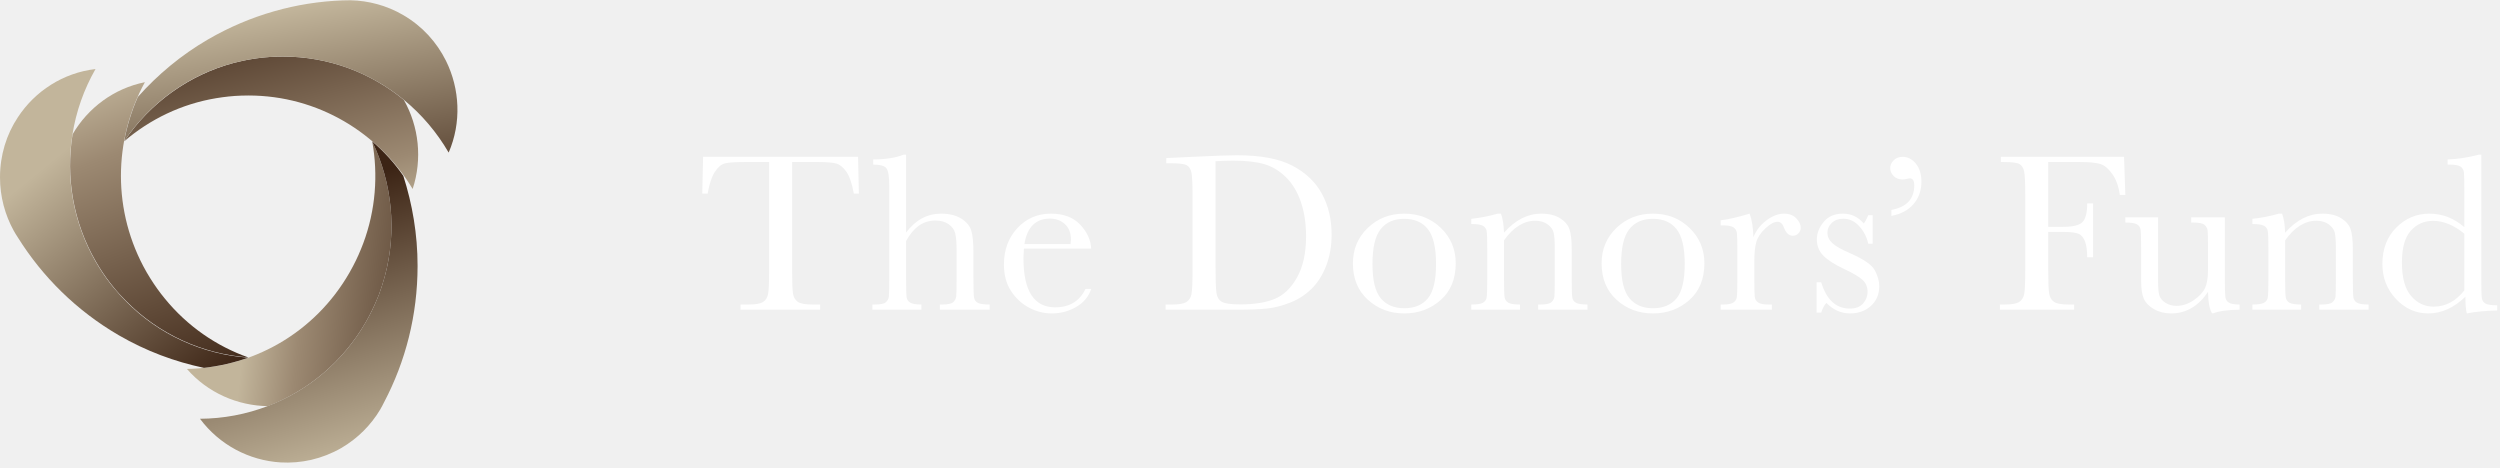
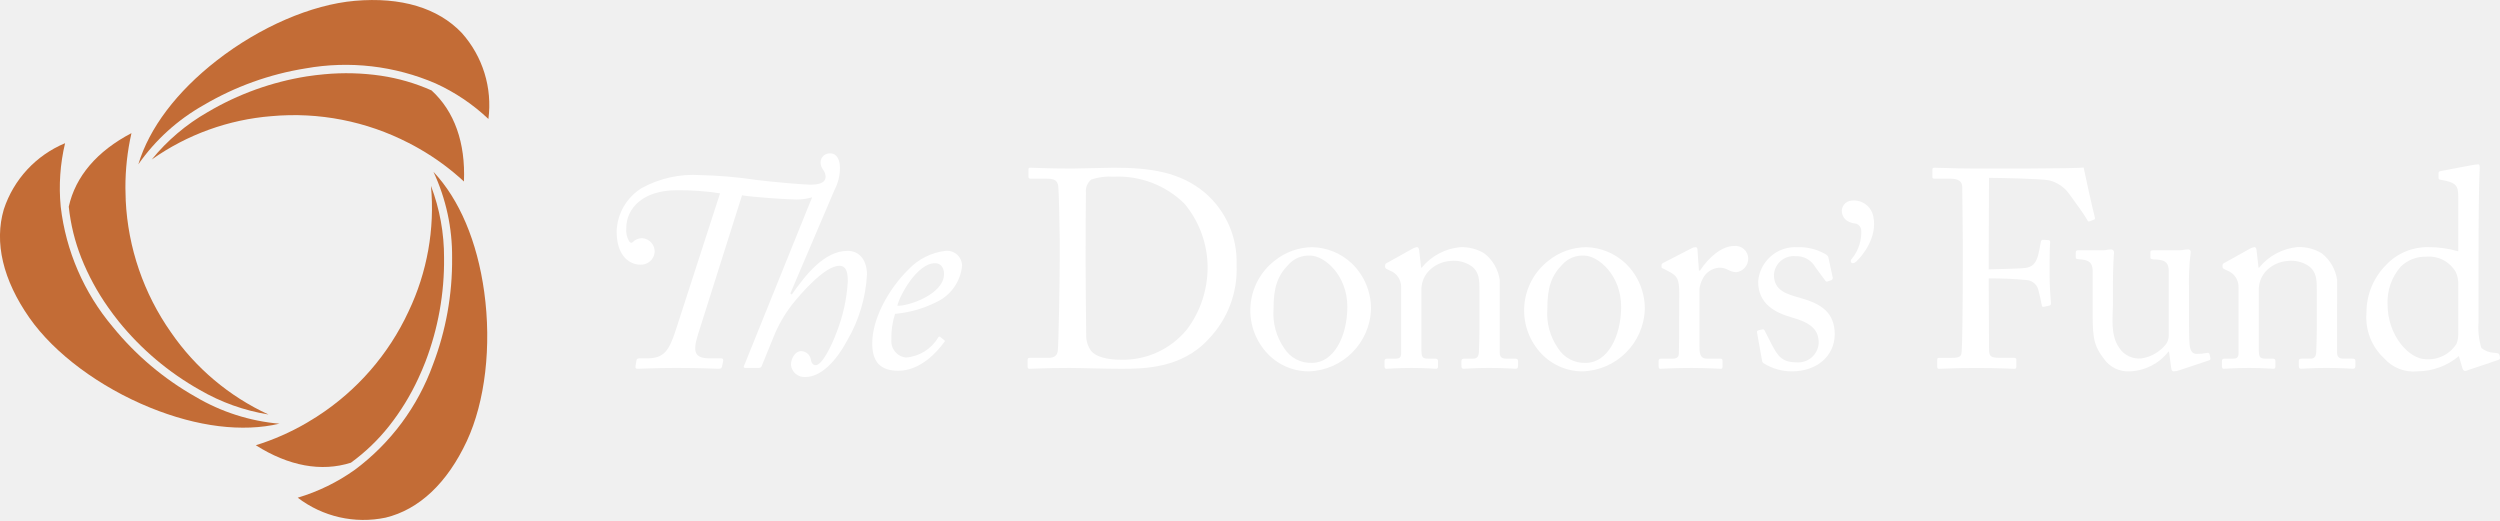
- <svg xmlns="http://www.w3.org/2000/svg" width="262px" height="49px" viewBox="0 0 262 49" version="1.1">
-   <defs>
-     <linearGradient x1="31.888%" y1="-6.553%" x2="62.085%" y2="117.313%" id="linearGradient-1">
-       <stop stop-color="#C2B59B" offset="0%" />
-       <stop stop-color="#9C8972" offset="23.56%" />
-       <stop stop-color="#3C2415" offset="100%" />
-     </linearGradient>
-     <linearGradient x1="94.523%" y1="127.025%" x2="-1.983%" y2="-34.724%" id="linearGradient-2">
-       <stop stop-color="#C2B59B" offset="0%" />
-       <stop stop-color="#9C8972" offset="23.56%" />
-       <stop stop-color="#3C2415" offset="100%" />
-     </linearGradient>
-     <linearGradient x1="32.385%" y1="45.44%" x2="142.539%" y2="61.971%" id="linearGradient-3">
-       <stop stop-color="#C2B59B" offset="0%" />
-       <stop stop-color="#9C8972" offset="23.56%" />
-       <stop stop-color="#3C2415" offset="100%" />
-     </linearGradient>
-     <linearGradient x1="23.376%" y1="29.009%" x2="78.665%" y2="110.707%" id="linearGradient-4">
-       <stop stop-color="#C2B59B" offset="0%" />
-       <stop stop-color="#3C2415" offset="100%" />
-     </linearGradient>
-     <linearGradient x1="29.145%" y1="12.968%" x2="81.321%" y2="154.363%" id="linearGradient-5">
-       <stop stop-color="#C2B59B" offset="0%" />
-       <stop stop-color="#3C2415" offset="100%" />
-     </linearGradient>
-     <linearGradient x1="58.926%" y1="102.419%" x2="41.577%" y2="17.801%" id="linearGradient-6">
-       <stop stop-color="#C2B59B" offset="0%" />
-       <stop stop-color="#3C2415" offset="100%" />
-     </linearGradient>
-   </defs>
-   <g id="Page-1" stroke="none" stroke-width="1" fill="none" fill-rule="evenodd">
-     <g id="Group-14">
-       <g id="DONURS-02" fill-rule="nonzero">
-         <g id="Layer_1">
-           <g id="Layer_2">
-             <g id="Group">
-               <g id="Shape">
-                 <path d="M17.295,31.318 C16.736,30.642 16.233,29.938 15.757,29.178 C15.631,28.967 15.492,28.756 15.366,28.531 C11.717,22.155 11.898,14.624 15.184,8.614 C11.954,9.262 9.214,11.302 7.606,14.075 C6.893,18.509 7.634,23.21 10.039,27.391 C10.5,28.193 11.004,28.953 11.563,29.671 C11.661,29.797 11.759,29.924 11.856,30.037 C12.276,30.572 12.723,31.05 13.185,31.515 C16.638,35.033 21.238,37.102 26.006,37.454 L26.006,37.454 C22.678,36.272 19.644,34.189 17.295,31.318 Z" fill="url(#linearGradient-1)" />
-                 <path d="M42.322,10.472 C38.869,7.629 34.465,5.926 29.641,5.926 C28.718,5.926 27.823,5.982 26.929,6.109 C26.775,6.123 26.621,6.151 26.467,6.179 C25.81,6.278 25.153,6.432 24.524,6.587 C19.77,7.854 15.701,10.824 13.017,14.807 L13.017,14.807 C15.715,12.499 19.015,10.894 22.664,10.289 C23.531,10.148 24.384,10.05 25.279,10.022 C25.53,10.008 25.768,10.008 26.034,10.008 C33.346,10.008 39.736,13.949 43.245,19.804 C44.28,16.665 43.902,13.259 42.322,10.472 Z" fill="url(#linearGradient-2)" />
-                 <path d="M39.009,14.821 L39.009,14.821 C39.638,18.312 39.372,22 38.072,25.49 C37.764,26.307 37.415,27.109 36.995,27.897 C36.883,28.122 36.758,28.334 36.632,28.559 C32.983,34.935 26.411,38.552 19.588,38.665 C21.755,41.156 24.887,42.521 28.075,42.564 C32.242,40.959 35.905,37.961 38.324,33.781 C38.785,32.978 39.19,32.148 39.526,31.332 C39.582,31.191 39.638,31.036 39.708,30.895 C39.945,30.262 40.141,29.628 40.323,28.981 C41.623,24.195 41.092,19.156 39.009,14.821 Z" fill="url(#linearGradient-3)" />
-                 <path d="M26.02,37.482 L25.992,37.482 L25.992,37.482 C21.224,37.131 16.624,35.076 13.171,31.543 C12.709,31.078 12.262,30.572 11.842,30.065 C11.745,29.952 11.647,29.811 11.549,29.699 C10.99,28.981 10.5,28.235 10.025,27.419 C7.62,23.238 6.879,18.537 7.592,14.103 C7.97,11.697 8.794,9.36 10.011,7.235 C6.613,7.629 3.663,9.557 1.874,12.288 C0.685,14.075 0,16.257 0,18.593 C0,20.62 0.531,22.535 1.44,24.181 C1.58,24.435 1.734,24.674 1.888,24.913 C4.446,28.995 7.997,32.542 12.444,35.132 C15.31,36.793 18.302,37.905 21.378,38.552 C22.958,38.369 24.524,38.017 26.02,37.482 Z" fill="url(#linearGradient-4)" />
-                 <path d="M46.741,6.376 C45.776,4.434 44.266,2.745 42.252,1.576 C40.519,0.563 38.603,0.07 36.744,0.028 C36.45,0.028 36.17,0.042 35.877,0.042 C31.081,0.225 26.257,1.548 21.811,4.124 C18.973,5.771 16.512,7.84 14.443,10.162 C13.786,11.64 13.31,13.203 13.017,14.793 C15.701,10.796 19.77,7.826 24.524,6.587 C25.167,6.432 25.81,6.278 26.467,6.179 C26.621,6.151 26.775,6.137 26.929,6.109 C27.823,5.996 28.718,5.926 29.641,5.926 C34.437,5.926 38.855,7.629 42.322,10.458 C44.21,12.006 45.79,13.878 47.02,15.99 C48.376,12.851 48.195,9.318 46.741,6.376 Z" fill="url(#linearGradient-5)" />
-                 <path d="M39.009,14.821 C41.092,19.156 41.623,24.195 40.323,28.967 C40.141,29.614 39.945,30.248 39.708,30.881 C39.652,31.022 39.596,31.177 39.526,31.318 C39.19,32.148 38.785,32.978 38.324,33.767 C35.919,37.947 32.256,40.945 28.075,42.55 C25.81,43.422 23.391,43.873 20.958,43.887 C23.014,46.645 26.118,48.25 29.389,48.461 C31.543,48.588 33.752,48.109 35.765,46.955 C37.499,45.942 38.883,44.534 39.848,42.916 C39.987,42.662 40.127,42.423 40.253,42.155 C42.504,37.877 43.762,33.021 43.762,27.855 C43.762,24.561 43.217,21.394 42.266,18.425 C41.33,17.073 40.239,15.877 39.009,14.821 Z" fill="url(#linearGradient-6)" />
-               </g>
-             </g>
+ <svg xmlns="http://www.w3.org/2000/svg" width="255" height="53.061" viewBox="0 0 255 53.061">
+   <g id="Group_2663" data-name="Group 2663" transform="translate(-288 -240)">
+     <g id="Group_2650" data-name="Group 2650" transform="translate(288 240)">
+       <g id="Group_2644" data-name="Group 2644" transform="translate(0 0)">
+         <g id="Group_2636" data-name="Group 2636" transform="translate(15.476 7.47)">
+           <g id="Group_2635" data-name="Group 2635">
+             <path id="Path_1591" data-name="Path 1591" d="M120.468,52.928a24.931,24.931,0,0,0-4.53-3.329c-.342-.2-.706-.395-1.092-.595a.108.108,0,0,0-.031-.014,25.5,25.5,0,0,0-13.961-2.729,24.525,24.525,0,0,0-12.232,4.426,20.408,20.408,0,0,1,5.691-4.828,28.758,28.758,0,0,1,10.134-3.654c.6-.091,1.207-.166,1.8-.218a24.327,24.327,0,0,1,5.754.151,19.843,19.843,0,0,1,5.163,1.5C119.5,45.774,120.634,48.968,120.468,52.928Z" transform="translate(-88.622 -41.885)" fill="#c36c36" />
          </g>
        </g>
+         <g id="Group_2637" data-name="Group 2637" transform="translate(12.885)">
+           <path id="Path_1592" data-name="Path 1592" d="M120.549,33.339a19.766,19.766,0,0,0-5.382-3.623,23.18,23.18,0,0,0-13.259-1.536,29.721,29.721,0,0,0-10.43,3.76,20.246,20.246,0,0,0-6.637,6.025c1.113-3.7,3.9-7.4,8.013-10.6,4.394-3.419,9.654-5.689,14.068-6.075,4.71-.412,8.481.719,10.908,3.271A11.035,11.035,0,0,1,120.549,33.339Z" transform="translate(-83.616 -21.205)" fill="#c36c36" />
+           <path id="Path_1593" data-name="Path 1593" d="M81.45,77.222l.012-.026a.2.2,0,0,1,0-.041Z" transform="translate(-81.45 -56.946)" fill="#c36c36" />
+         </g>
+         <g id="Group_2639" data-name="Group 2639" transform="translate(26.093 18.955)">
+           <g id="Group_2638" data-name="Group 2638">
+             <path id="Path_1594" data-name="Path 1594" d="M118.018,100.144a24.925,24.925,0,0,0,5.148-2.259q.511-.3,1.062-.648a.11.11,0,0,0,.027-.02A25.5,25.5,0,0,0,133.6,86.49a24.52,24.52,0,0,0,2.283-12.806,20.415,20.415,0,0,1,1.336,7.342,28.76,28.76,0,0,1-1.9,10.6c-.222.568-.459,1.128-.712,1.67a24.339,24.339,0,0,1-3.008,4.908,19.85,19.85,0,0,1-3.882,3.721C124.7,102.883,121.364,102.266,118.018,100.144Z" transform="translate(-118.018 -73.684)" fill="#c36c36" />
+           </g>
+         </g>
+         <g id="Group_2640" data-name="Group 2640" transform="translate(30.369 14.71)">
+           <path id="Path_1595" data-name="Path 1595" d="M129.855,102.971a19.771,19.771,0,0,0,5.828-2.849,23.182,23.182,0,0,0,7.96-10.715A29.73,29.73,0,0,0,145.6,78.494a20.25,20.25,0,0,0-1.9-8.76c2.644,2.812,4.461,7.079,5.175,12.24.764,5.515.1,11.2-1.773,15.221-2,4.284-4.863,6.985-8.287,7.811A11.035,11.035,0,0,1,129.855,102.971Z" transform="translate(-129.855 -66.916)" fill="#c36c36" />
+           <path id="Path_1596" data-name="Path 1596" d="M161.46,61.931l.017.023a.22.22,0,0,1,.036.02Z" transform="translate(-150.045 -61.931)" fill="#c36c36" />
+         </g>
+         <g id="Group_2642" data-name="Group 2642" transform="translate(7.017 13.579)">
+           <g id="Group_2641" data-name="Group 2641">
+             <path id="Path_1597" data-name="Path 1597" d="M71.595,58.8a24.906,24.906,0,0,0-.617,5.588c0,.394.011.809.031,1.243a.1.1,0,0,0,0,.034,25.5,25.5,0,0,0,4.617,13.455,24.521,24.521,0,0,0,9.949,8.38,20.415,20.415,0,0,1-7.026-2.514,28.766,28.766,0,0,1-8.232-6.949c-.38-.476-.747-.962-1.09-1.452a24.333,24.333,0,0,1-2.746-5.059A19.851,19.851,0,0,1,65.2,66.3C65.883,63.213,68.083,60.636,71.595,58.8Z" transform="translate(-65.203 -58.799)" fill="#c36c36" />
+           </g>
+         </g>
+         <g id="Group_2643" data-name="Group 2643" transform="translate(0 14.606)">
+           <path id="Path_1598" data-name="Path 1598" d="M52.413,61.644a19.767,19.767,0,0,0-.446,6.472,23.18,23.18,0,0,0,5.3,12.251,29.721,29.721,0,0,0,8.471,7.153,20.251,20.251,0,0,0,8.536,2.735c-3.757.884-8.361.324-13.188-1.639-5.158-2.1-9.754-5.515-12.3-9.146-2.711-3.872-3.618-7.7-2.621-11.082A11.035,11.035,0,0,1,52.413,61.644Z" transform="translate(-45.775 -61.644)" fill="#c36c36" />
+           <path id="Path_1599" data-name="Path 1599" d="M134.688,138.926l-.028,0a.216.216,0,0,1-.035.021Z" transform="translate(-102.533 -111.012)" fill="#c36c36" />
+         </g>
      </g>
-       <g id="Group-4" transform="translate(73.59835, 15.93366)" fill="#FFFFFF">
-         <path d="M0.566,4.353 L0,4.353 L0.086,0.502 L16.326,0.502 L16.412,4.353 L15.882,4.353 C15.691,3.298 15.432,2.536 15.103,2.067 C14.773,1.599 14.42,1.311 14.042,1.205 C13.664,1.098 13.018,1.046 12.104,1.046 L9.415,1.046 L9.415,12.352 C9.415,13.604 9.445,14.428 9.506,14.821 C9.57,15.216 9.734,15.506 10.006,15.696 C10.277,15.885 10.788,15.98 11.536,15.98 L12.35,15.98 L12.35,16.523 L4.008,16.523 L4.008,15.98 L4.874,15.98 C5.589,15.98 6.084,15.892 6.36,15.72 C6.637,15.546 6.812,15.277 6.89,14.91 C6.969,14.544 7.007,13.692 7.007,12.352 L7.007,1.046 L4.529,1.046 C3.45,1.046 2.727,1.094 2.357,1.193 C1.987,1.291 1.639,1.589 1.314,2.086 C0.989,2.581 0.741,3.338 0.566,4.353" id="Fill-1" />
-         <path d="M21.359,8.441 C21.854,7.779 22.407,7.284 23.018,6.952 C23.632,6.622 24.304,6.457 25.038,6.457 C25.867,6.457 26.557,6.622 27.103,6.952 C27.651,7.284 28.006,7.691 28.171,8.175 C28.336,8.66 28.417,9.446 28.417,10.532 L28.417,13.202 C28.417,14.336 28.44,15.026 28.485,15.27 C28.531,15.515 28.666,15.694 28.886,15.807 C29.11,15.923 29.521,15.98 30.122,15.98 L30.122,16.523 L24.901,16.523 L24.901,15.98 L25.137,15.98 C25.736,15.98 26.126,15.896 26.301,15.731 C26.479,15.566 26.58,15.371 26.611,15.147 C26.639,14.922 26.654,14.275 26.654,13.202 L26.654,10.296 C26.654,9.493 26.603,8.898 26.506,8.513 C26.408,8.127 26.174,7.807 25.809,7.556 C25.441,7.303 24.985,7.177 24.431,7.177 C23.79,7.177 23.213,7.357 22.704,7.715 C22.194,8.073 21.747,8.611 21.359,9.328 L21.359,13.202 C21.359,14.289 21.379,14.96 21.415,15.211 C21.453,15.464 21.577,15.654 21.793,15.784 C22.006,15.914 22.397,15.98 22.965,15.98 L22.965,16.523 L17.83,16.523 L17.83,15.98 L18.089,15.98 C18.683,15.98 19.066,15.898 19.243,15.737 C19.421,15.575 19.522,15.382 19.553,15.158 C19.581,14.934 19.596,14.282 19.596,13.202 L19.596,3.563 C19.596,2.586 19.499,1.966 19.304,1.707 C19.111,1.447 18.65,1.317 17.916,1.317 L17.916,0.774 C19.193,0.774 20.253,0.609 21.1,0.277 L21.359,0.277 L21.359,8.441 Z" id="Fill-3" />
-         <path d="M38.598,9.646 C38.621,9.465 38.634,9.303 38.634,9.163 C38.634,8.469 38.423,7.931 37.999,7.55 C37.576,7.167 37.056,6.977 36.439,6.977 C34.94,6.977 34.049,7.867 33.76,9.646 L38.598,9.646 Z M40.757,10.12 L33.712,10.12 C33.679,10.584 33.661,10.931 33.661,11.159 C33.661,12.86 33.94,14.138 34.493,14.993 C35.049,15.847 35.878,16.275 36.982,16.275 C38.479,16.275 39.539,15.632 40.163,14.349 L40.757,14.349 C40.493,15.153 39.97,15.781 39.189,16.234 C38.408,16.687 37.558,16.913 36.634,16.913 C35.779,16.913 34.973,16.706 34.211,16.292 C33.45,15.879 32.826,15.293 32.342,14.538 C31.855,13.781 31.614,12.864 31.614,11.785 C31.614,10.257 32.083,8.987 33.019,7.975 C33.958,6.963 35.13,6.457 36.535,6.457 C37.862,6.457 38.885,6.843 39.61,7.614 C40.333,8.387 40.716,9.221 40.757,10.12 L40.757,10.12 Z" id="Fill-6" />
-         <path d="M53.787,0.962 L53.787,11.667 C53.787,13.249 53.817,14.27 53.881,14.726 C53.942,15.184 54.127,15.505 54.437,15.69 C54.743,15.875 55.396,15.968 56.393,15.968 C57.849,15.968 59.044,15.777 59.982,15.394 C60.921,15.013 61.705,14.26 62.334,13.138 C62.963,12.016 63.278,10.584 63.278,8.843 C63.278,7.489 63.093,6.279 62.728,5.216 C62.362,4.153 61.837,3.288 61.154,2.622 C60.472,1.957 59.716,1.504 58.884,1.264 C58.054,1.024 56.989,0.904 55.687,0.904 C55.063,0.904 54.429,0.923 53.787,0.962 L53.787,0.962 Z M48.629,0.632 L51.382,0.502 C53.678,0.391 55.223,0.337 56.022,0.337 C58.506,0.337 60.444,0.698 61.834,1.424 C63.225,2.149 64.257,3.131 64.937,4.371 C65.615,5.611 65.955,7.043 65.955,8.666 C65.955,9.839 65.769,10.913 65.399,11.886 C65.028,12.858 64.521,13.666 63.877,14.307 C63.23,14.95 62.481,15.438 61.629,15.772 C60.779,16.107 59.97,16.316 59.206,16.399 C58.44,16.481 57.362,16.523 55.972,16.523 L48.556,16.523 L48.556,15.98 L49.246,15.98 C49.964,15.98 50.458,15.893 50.735,15.72 C51.009,15.546 51.186,15.276 51.265,14.91 C51.341,14.544 51.382,13.692 51.382,12.352 L51.382,4.625 C51.382,3.349 51.341,2.524 51.265,2.15 C51.186,1.776 51.022,1.52 50.77,1.382 C50.519,1.244 49.971,1.176 49.124,1.176 L48.629,1.176 L48.629,0.632 Z" id="Fill-8" />
-         <path d="M70.237,11.727 C70.237,13.443 70.529,14.646 71.112,15.335 C71.696,16.025 72.515,16.37 73.568,16.37 C74.646,16.37 75.471,16.025 76.041,15.335 C76.615,14.646 76.899,13.443 76.899,11.727 C76.899,10.025 76.615,8.812 76.049,8.087 C75.481,7.363 74.654,6.999 73.568,6.999 C72.49,6.999 71.665,7.36 71.095,8.081 C70.521,8.802 70.237,10.017 70.237,11.727 M68.187,11.667 C68.187,10.186 68.707,8.948 69.742,7.951 C70.78,6.955 72.054,6.457 73.568,6.457 C75.09,6.457 76.369,6.957 77.407,7.957 C78.442,8.957 78.962,10.194 78.962,11.667 C78.962,13.297 78.434,14.579 77.381,15.512 C76.328,16.446 75.057,16.913 73.568,16.913 C72.079,16.913 70.81,16.438 69.763,15.489 C68.712,14.539 68.187,13.265 68.187,11.667" id="Fill-10" />
-         <path d="M83.366,6.457 L83.701,6.457 C83.889,6.945 83.995,7.611 84.021,8.453 C84.614,7.784 85.233,7.284 85.885,6.952 C86.535,6.622 87.212,6.457 87.92,6.457 C88.727,6.457 89.387,6.618 89.901,6.941 C90.414,7.264 90.746,7.66 90.893,8.128 C91.043,8.597 91.117,9.28 91.117,10.178 L91.117,13.202 C91.117,14.321 91.137,15.002 91.177,15.246 C91.218,15.49 91.347,15.674 91.566,15.796 C91.784,15.918 92.185,15.98 92.771,15.98 L92.771,16.523 L87.6,16.523 L87.6,15.98 L87.834,15.98 C88.427,15.98 88.813,15.896 88.993,15.731 C89.176,15.566 89.277,15.372 89.303,15.153 C89.328,14.932 89.341,14.282 89.341,13.202 L89.341,10.083 C89.341,9.319 89.3,8.774 89.221,8.447 C89.143,8.121 88.935,7.831 88.592,7.579 C88.252,7.327 87.818,7.201 87.291,7.201 C86.69,7.201 86.116,7.373 85.571,7.715 C85.023,8.057 84.505,8.571 84.021,9.256 L84.021,13.202 C84.021,14.321 84.043,15.002 84.089,15.246 C84.135,15.49 84.267,15.674 84.485,15.796 C84.7,15.918 85.106,15.98 85.7,15.98 L85.7,16.523 L80.591,16.523 L80.591,15.98 C81.159,15.98 81.552,15.924 81.775,15.813 C81.996,15.704 82.136,15.536 82.189,15.312 C82.242,15.087 82.267,14.384 82.267,13.202 L82.267,10.32 C82.267,9.194 82.247,8.51 82.201,8.27 C82.156,8.029 82.024,7.848 81.806,7.727 C81.588,7.605 81.182,7.544 80.591,7.544 L80.591,7 C81.496,6.906 82.42,6.724 83.366,6.457" id="Fill-13" />
-         <path d="M96.297,11.727 C96.297,13.443 96.589,14.646 97.175,15.335 C97.758,16.025 98.576,16.37 99.631,16.37 C100.706,16.37 101.531,16.025 102.104,15.335 C102.675,14.646 102.962,13.443 102.962,11.727 C102.962,10.025 102.678,8.812 102.109,8.087 C101.541,7.363 100.717,6.999 99.631,6.999 C98.553,6.999 97.728,7.36 97.155,8.081 C96.584,8.802 96.297,10.017 96.297,11.727 M94.25,11.667 C94.25,10.186 94.767,8.948 95.805,7.951 C96.84,6.955 98.116,6.457 99.631,6.457 C101.151,6.457 102.432,6.957 103.467,7.957 C104.504,8.957 105.022,10.194 105.022,11.667 C105.022,13.297 104.497,14.579 103.444,15.512 C102.388,16.446 101.118,16.913 99.631,16.913 C98.142,16.913 96.87,16.438 95.823,15.489 C94.775,14.539 94.25,13.265 94.25,11.667" id="Fill-15" />
-         <path d="M110.157,8.926 C110.436,8.225 110.89,7.638 111.519,7.166 C112.149,6.692 112.765,6.457 113.363,6.457 C113.906,6.457 114.335,6.618 114.647,6.941 C114.959,7.264 115.117,7.595 115.117,7.933 C115.117,8.162 115.038,8.359 114.875,8.524 C114.716,8.689 114.52,8.773 114.29,8.773 C113.879,8.773 113.567,8.481 113.353,7.898 C113.204,7.504 112.983,7.307 112.686,7.307 C112.331,7.307 111.91,7.538 111.415,7.998 C110.921,8.459 110.606,8.938 110.464,9.434 C110.324,9.93 110.255,10.612 110.255,11.478 L110.255,13.202 C110.255,14.234 110.268,14.884 110.299,15.153 C110.327,15.42 110.443,15.625 110.649,15.766 C110.855,15.908 111.222,15.98 111.748,15.98 L112.093,15.98 L112.093,16.523 L106.727,16.523 L106.727,15.98 L106.986,15.98 C107.478,15.98 107.83,15.914 108.041,15.784 C108.249,15.654 108.376,15.471 108.416,15.235 C108.457,14.998 108.477,14.321 108.477,13.202 L108.477,10.473 C108.477,9.434 108.465,8.783 108.434,8.518 C108.407,8.254 108.29,8.05 108.084,7.904 C107.879,7.759 107.511,7.686 106.986,7.686 L106.727,7.686 L106.727,7.154 C107.498,7.068 108.51,6.835 109.761,6.457 C110,7.078 110.131,7.902 110.157,8.926" id="Fill-18" />
-         <path d="M124.619,6.692 L124.619,6.067 C126.215,5.768 127.015,4.913 127.015,3.503 C127.015,3.006 126.86,2.759 126.558,2.759 C126.492,2.759 126.408,2.771 126.309,2.794 C126.121,2.849 125.957,2.876 125.817,2.876 C125.414,2.876 125.091,2.755 124.853,2.511 C124.614,2.267 124.495,1.991 124.495,1.684 C124.495,1.376 124.617,1.103 124.86,0.863 C125.102,0.622 125.416,0.502 125.804,0.502 C126.33,0.502 126.788,0.739 127.179,1.211 C127.57,1.684 127.766,2.318 127.766,3.113 C127.766,4.026 127.491,4.805 126.946,5.446 C126.398,6.089 125.621,6.504 124.619,6.692" id="Fill-20" />
-         <path d="M116.781,16.83 L116.781,13.651 L117.263,13.651 C117.822,15.487 118.821,16.405 120.262,16.405 C120.886,16.405 121.353,16.224 121.663,15.861 C121.97,15.499 122.124,15.101 122.124,14.668 C122.124,14.164 121.959,13.75 121.63,13.427 C121.292,13.104 120.64,12.714 119.668,12.257 C118.649,11.778 117.916,11.305 117.471,10.84 C117.028,10.383 116.807,9.82 116.807,9.15 C116.807,8.513 117.045,7.904 117.522,7.325 C117.999,6.746 118.669,6.457 119.534,6.457 C120.414,6.457 121.142,6.799 121.718,7.484 C121.84,7.367 122,7.079 122.198,6.622 L122.655,6.622 L122.655,9.611 L122.198,9.611 C122.033,8.894 121.716,8.279 121.241,7.762 C120.77,7.246 120.211,6.988 119.57,6.988 C119.077,6.988 118.677,7.134 118.372,7.426 C118.068,7.717 117.916,8.056 117.916,8.441 C117.916,8.866 118.086,9.233 118.423,9.54 C118.753,9.855 119.382,10.213 120.31,10.615 C121.708,11.223 122.563,11.813 122.878,12.387 C123.19,12.97 123.347,13.53 123.347,14.066 C123.347,14.909 123.056,15.594 122.477,16.121 C121.896,16.649 121.165,16.912 120.285,16.912 C119.356,16.912 118.529,16.546 117.806,15.813 C117.583,16.05 117.403,16.389 117.263,16.83 L116.781,16.83 Z" id="Fill-22" />
-         <path d="M149.001,0.502 L149.138,4.495 L148.557,4.495 C148.443,3.621 148.184,2.898 147.786,2.327 C147.387,1.756 146.969,1.399 146.533,1.258 C146.096,1.116 145.36,1.046 144.325,1.046 L141.055,1.046 L141.055,7.839 L142.621,7.839 C143.633,7.839 144.305,7.676 144.64,7.348 C144.972,7.021 145.139,6.365 145.139,5.382 L145.756,5.382 L145.756,11.029 L145.139,11.029 C145.139,10.343 145.066,9.803 144.924,9.404 C144.779,9.007 144.564,8.735 144.282,8.59 C143.998,8.444 143.445,8.371 142.621,8.371 L141.055,8.371 L141.055,12.352 C141.055,13.613 141.088,14.437 141.154,14.827 C141.22,15.217 141.385,15.506 141.654,15.696 C141.92,15.885 142.435,15.98 143.201,15.98 L143.77,15.98 L143.77,16.523 L135.994,16.523 L135.994,15.98 L136.514,15.98 C137.229,15.98 137.724,15.892 138.001,15.72 C138.274,15.546 138.452,15.277 138.531,14.91 C138.609,14.544 138.647,13.692 138.647,12.352 L138.647,4.495 C138.647,3.219 138.609,2.396 138.531,2.026 C138.452,1.656 138.287,1.399 138.036,1.258 C137.787,1.116 137.237,1.046 136.389,1.046 L136.093,1.046 L136.093,0.502 L149.001,0.502 Z" id="Fill-24" />
-         <path d="M159.565,6.846 L159.565,13.191 C159.565,14.247 159.583,14.909 159.616,15.176 C159.649,15.444 159.768,15.645 159.978,15.778 C160.189,15.912 160.567,15.98 161.11,15.98 L161.11,16.523 C159.857,16.538 158.943,16.665 158.368,16.9 L158.22,16.9 C157.957,16.468 157.817,15.72 157.802,14.656 C157.299,15.404 156.726,15.968 156.079,16.345 C155.432,16.723 154.719,16.913 153.938,16.913 C153.263,16.913 152.667,16.764 152.149,16.469 C151.632,16.174 151.274,15.813 151.081,15.388 C150.888,14.963 150.792,14.321 150.792,13.462 L150.792,10.166 C150.792,9.048 150.772,8.365 150.731,8.117 C150.688,7.868 150.559,7.686 150.341,7.567 C150.122,7.449 149.721,7.389 149.138,7.389 L149.138,6.846 L152.568,6.846 L152.568,13.557 C152.568,14.219 152.609,14.7 152.692,14.998 C152.773,15.299 152.984,15.559 153.322,15.784 C153.659,16.009 154.05,16.121 154.494,16.121 C155.128,16.121 155.731,15.923 156.307,15.524 C156.883,15.127 157.276,14.706 157.487,14.26 C157.695,13.815 157.802,13.179 157.802,12.352 L157.802,10.166 C157.802,9.11 157.789,8.469 157.764,8.241 C157.738,8.013 157.634,7.813 157.449,7.644 C157.264,7.474 156.879,7.389 156.295,7.389 L156.036,7.389 L156.036,6.846 L159.565,6.846 Z" id="Fill-26" />
-         <path d="M165.23,6.457 L165.562,6.457 C165.753,6.945 165.859,7.611 165.882,8.453 C166.476,7.784 167.097,7.284 167.747,6.952 C168.396,6.622 169.074,6.457 169.782,6.457 C170.588,6.457 171.248,6.618 171.763,6.941 C172.278,7.264 172.608,7.66 172.757,8.128 C172.905,8.597 172.978,9.28 172.978,10.178 L172.978,13.202 C172.978,14.321 172.999,15.002 173.039,15.246 C173.082,15.49 173.212,15.674 173.43,15.796 C173.648,15.918 174.049,15.98 174.632,15.98 L174.632,16.523 L169.462,16.523 L169.462,15.98 L169.695,15.98 C170.289,15.98 170.675,15.896 170.857,15.731 C171.037,15.566 171.139,15.372 171.164,15.153 C171.19,14.932 171.202,14.282 171.202,13.202 L171.202,10.083 C171.202,9.319 171.162,8.774 171.086,8.447 C171.007,8.121 170.796,7.831 170.454,7.579 C170.114,7.327 169.68,7.201 169.152,7.201 C168.554,7.201 167.978,7.373 167.432,7.715 C166.884,8.057 166.369,8.571 165.882,9.256 L165.882,13.202 C165.882,14.321 165.905,15.002 165.951,15.246 C165.996,15.49 166.128,15.674 166.346,15.796 C166.564,15.918 166.968,15.98 167.562,15.98 L167.562,16.523 L162.452,16.523 L162.452,15.98 C163.02,15.98 163.416,15.924 163.637,15.813 C163.86,15.704 163.997,15.536 164.05,15.312 C164.104,15.087 164.132,14.384 164.132,13.202 L164.132,10.32 C164.132,9.194 164.109,8.51 164.063,8.27 C164.017,8.029 163.885,7.848 163.667,7.727 C163.449,7.605 163.046,7.544 162.452,7.544 L162.452,7 C163.358,6.906 164.284,6.724 165.23,6.457" id="Fill-29" />
-         <path d="M184.664,8.559 C184.121,8.111 183.575,7.774 183.03,7.55 C182.482,7.325 181.934,7.212 181.383,7.212 C180.452,7.212 179.676,7.556 179.057,8.241 C178.435,8.926 178.123,10.044 178.123,11.596 C178.123,13.172 178.443,14.333 179.08,15.081 C179.719,15.829 180.505,16.203 181.444,16.203 C182.068,16.203 182.649,16.062 183.185,15.778 C183.717,15.495 184.212,15.069 184.664,14.503 L184.664,8.559 Z M184.664,7.874 L184.664,4.093 C184.664,3.062 184.651,2.412 184.621,2.144 C184.593,1.877 184.476,1.671 184.27,1.529 C184.065,1.388 183.697,1.317 183.172,1.317 L182.913,1.317 L182.913,0.774 C183.907,0.75 184.998,0.584 186.183,0.277 L186.442,0.277 L186.442,13.286 C186.442,14.412 186.462,15.097 186.503,15.341 C186.543,15.585 186.673,15.766 186.891,15.885 C187.109,16.003 187.515,16.062 188.106,16.062 L188.106,16.605 C186.914,16.63 185.854,16.731 184.922,16.913 C184.826,16.542 184.775,15.959 184.775,15.164 C184.166,15.747 183.54,16.184 182.893,16.475 C182.248,16.767 181.579,16.913 180.889,16.913 C179.579,16.913 178.45,16.409 177.502,15.401 C176.55,14.392 176.076,13.172 176.076,11.737 C176.076,10.162 176.56,8.888 177.532,7.915 C178.504,6.942 179.658,6.457 181,6.457 C181.683,6.457 182.327,6.574 182.936,6.811 C183.545,7.047 184.121,7.402 184.664,7.874 L184.664,7.874 Z" id="Fill-31" />
+       <g id="Group_2649" data-name="Group 2649" transform="translate(62.901 15.642)">
+         <g id="Group_2646" data-name="Group 2646">
+           <g id="Group_2645" data-name="Group 2645">
+             <path id="Path_1600" data-name="Path 1600" d="M230.468,68.591a26.347,26.347,0,0,0-4.452-.316c-3.3,0-5.114,1.752-5.114,3.878a2.2,2.2,0,0,0,.288,1.322c.144.2.258.2.373.086a1.354,1.354,0,0,1,.978-.4A1.376,1.376,0,0,1,223.8,74.6a1.4,1.4,0,0,1-1.494,1.263c-.833,0-2.385-.632-2.385-3.389a5.391,5.391,0,0,1,2.557-4.423,10.928,10.928,0,0,1,5.975-1.322,44.927,44.927,0,0,1,5.659.487c1.868.232,4.912.489,5.545.489.775,0,1.58-.115,1.58-.833a1.3,1.3,0,0,0-.259-.69,1.3,1.3,0,0,1-.258-.746.924.924,0,0,1,1-.919c.718,0,.977.746.977,1.464a4.753,4.753,0,0,1-.545,2.241l-4.511,10.573.144.115c1.436-2.04,3.332-4.454,5.689-4.454,1.32,0,1.981,1.093,1.981,2.414a14.922,14.922,0,0,1-1.981,6.664c-1.15,2.154-2.7,3.792-4.31,3.792a1.385,1.385,0,0,1-1.465-1.235c0-.66.431-1.408,1.035-1.408a1.027,1.027,0,0,1,1,.863c.029.258.173.573.489.573.632,0,1.58-1.867,2.126-3.331a16.908,16.908,0,0,0,1.149-5.2c0-.718-.057-1.609-.862-1.609-1.523,0-4.05,2.987-4.826,3.965a13.707,13.707,0,0,0-1.9,3.333L234.719,86.2c-.057.173-.2.2-.4.2h-1.235c-.172,0-.23-.087-.2-.143l6.579-16.29.4-.976a5.407,5.407,0,0,1-1.58.229c-.948,0-4.654-.257-5.573-.431l-4.482,14.163c-.574,1.839-.373,2.47,1.235,2.47h1.12c.2,0,.23.143.2.288l-.115.545c-.029.143-.086.229-.374.229-.4,0-1.551-.086-4.309-.086-2.069,0-3.591.086-3.907.086-.229,0-.259-.086-.229-.288l.087-.545c.028-.143.085-.229.316-.229h.775c1.724,0,2.241-.777,2.93-2.9Z" transform="translate(-219.924 -64.511)" fill="#fff" />
+             <path id="Path_1601" data-name="Path 1601" d="M292.1,101.452c0-2.414,1.58-5.431,3.677-7.5a6.2,6.2,0,0,1,3.849-1.925,1.539,1.539,0,0,1,1.637,1.523,4.566,4.566,0,0,1-2.671,3.735,11.752,11.752,0,0,1-4.166,1.177,7.864,7.864,0,0,0-.373,2.643,1.664,1.664,0,0,0,1.494,1.81,4.188,4.188,0,0,0,3.275-2.04c.059-.086.144-.145.258-.028l.317.257c.143.087.143.173.028.26-.718,1.006-2.442,2.9-4.654,2.9C292.907,104.266,292.1,103.347,292.1,101.452Zm2.556-3.822c1,.087,4.768-1.12,4.768-3.246,0-.573-.287-1.09-.919-1.09C296.671,93.294,294.89,96.6,294.66,97.63Z" transform="translate(-266.033 -82.089)" fill="#fff" />
+           </g>
+         </g>
+         <g id="Group_2647" data-name="Group 2647" transform="translate(41.915 1.464)">
+           <path id="Path_1602" data-name="Path 1602" d="M339.246,75.8c0-.746-.086-4.826-.143-5.315-.086-.69-.459-.8-1.236-.8h-1.58c-.143,0-.229-.028-.229-.2V68.71c0-.115.086-.145.2-.145.373,0,1.637.087,4.223.087.746,0,3.62-.087,4.279-.087,3.707,0,6.809.433,9.337,2.587a9.261,9.261,0,0,1,3.189,7.323,10.225,10.225,0,0,1-2.844,7.555c-2.758,3.046-6.723,3.046-8.934,3.046-1.809,0-3.993-.086-5.285-.086-2.5,0-3.649.086-4.051.086-.144,0-.2-.056-.2-.2v-.746c0-.114.087-.173.23-.173h1.924c.546,0,.862-.229.92-.69.086-.6.2-7.067.2-9.308Zm2.643,2.786c0,.374.029,5.258.057,7.038a2.7,2.7,0,0,0,.489,1.609c.459.6,1.608.919,3.044.919a8.425,8.425,0,0,0,6.752-3.1,10.54,10.54,0,0,0,2.1-6.465,10.2,10.2,0,0,0-2.355-6.348,9.628,9.628,0,0,0-7.212-2.758,5.946,5.946,0,0,0-2.3.288,1.533,1.533,0,0,0-.545,1.35c-.029,1.207-.029,4.97-.029,5.429Z" transform="translate(-335.971 -68.565)" fill="#fff" />
+           <path id="Path_1603" data-name="Path 1603" d="M400.487,101.683a6.417,6.417,0,0,1,.89-9.307A6.217,6.217,0,0,1,405.226,91a6.075,6.075,0,0,1,4.022,1.665,6.374,6.374,0,0,1,1.953,4.683,6.559,6.559,0,0,1-6.348,6.32A5.792,5.792,0,0,1,400.487,101.683Zm8.3-4.624c0-3.188-2.326-5.2-3.792-5.2a2.772,2.772,0,0,0-2.212.919c-1.12,1.149-1.523,2.328-1.523,4.51a6.2,6.2,0,0,0,1.091,4.023A3.18,3.18,0,0,0,405.2,102.8C407.382,102.8,408.789,100.133,408.789,97.059Z" transform="translate(-376.175 -82.895)" fill="#fff" />
+           <path id="Path_1604" data-name="Path 1604" d="M448.518,101.77c0,.461.259.6.632.6h.919c.259,0,.317.086.317.26v.458c0,.2-.058.316-.23.316-.2,0-1.091-.086-2.729-.086-1.465,0-2.385.086-2.586.086-.172,0-.229-.086-.229-.316v-.458c0-.2.086-.26.373-.26h.833c.316,0,.546-.143.574-.66.029-.749.059-1.668.059-2.414V95.508c0-1.148,0-1.983-.834-2.587a3.148,3.148,0,0,0-2.1-.517,3.367,3.367,0,0,0-2.326,1.12,2.815,2.815,0,0,0-.661,1.953v5.948c0,.774.085.947.689.947h.718c.23,0,.288.086.288.288v.489c0,.171-.057.257-.2.257-.2,0-.977-.086-2.5-.086-1.465,0-2.385.086-2.556.086-.144,0-.2-.086-.2-.257v-.517c0-.173.057-.26.287-.26h.833c.373,0,.574-.087.574-.575v-6.72a1.77,1.77,0,0,0-1.178-1.7l-.229-.115c-.2-.086-.23-.173-.23-.26v-.143c0-.145.115-.229.259-.288l2.47-1.378a1.484,1.484,0,0,1,.518-.2c.143,0,.2.115.229.344l.2,1.752h.057A5.764,5.764,0,0,1,444.5,91a4.424,4.424,0,0,1,2.442.632,4.179,4.179,0,0,1,1.58,2.73Z" transform="translate(-400.362 -82.895)" fill="#fff" />
+           <path id="Path_1605" data-name="Path 1605" d="M477.81,101.683a6.417,6.417,0,0,1,.89-9.307A6.217,6.217,0,0,1,482.549,91a6.075,6.075,0,0,1,4.022,1.665,6.378,6.378,0,0,1,1.953,4.683,6.559,6.559,0,0,1-6.348,6.32A5.792,5.792,0,0,1,477.81,101.683Zm8.3-4.624c0-3.188-2.326-5.2-3.792-5.2a2.772,2.772,0,0,0-2.212.919c-1.12,1.149-1.523,2.328-1.523,4.51a6.2,6.2,0,0,0,1.091,4.023,3.18,3.18,0,0,0,2.844,1.492C484.7,102.8,486.112,100.133,486.112,97.059Z" transform="translate(-425.57 -82.895)" fill="#fff" />
+           <path id="Path_1606" data-name="Path 1606" d="M516.287,95.472c0-1.464-.23-1.752-1.035-2.182L514.707,93c-.173-.056-.23-.086-.23-.2v-.17c0-.117.057-.173.23-.26l2.843-1.464a.862.862,0,0,1,.4-.115c.173,0,.2.171.2.344l.144,2.04h.115c.862-1.322,2.213-2.5,3.448-2.5a1.3,1.3,0,0,1,1.464,1.265,1.388,1.388,0,0,1-1.206,1.408,1.864,1.864,0,0,1-.834-.232,1.856,1.856,0,0,0-.947-.229,2.04,2.04,0,0,0-1.695,1.207,3.074,3.074,0,0,0-.288.919v5.974c0,.891.2,1.179.8,1.179h1.349c.173,0,.2.086.2.26v.517c0,.171-.028.257-.144.257-.172,0-1.494-.086-3.044-.086-1.781,0-2.988.086-3.16.086-.115,0-.172-.056-.172-.288v-.487c0-.2.057-.26.316-.26h1.121c.43,0,.631-.173.631-.545.029-.95.029-1.953.029-3.448Z" transform="translate(-449.819 -82.689)" fill="#fff" />
+           <path id="Path_1607" data-name="Path 1607" d="M542.61,102.832c-.144-.084-.144-.257-.173-.4l-.488-2.73c-.029-.145.057-.2.172-.229l.373-.086c.116-.03.2.028.258.171l.718,1.408c.576,1.064.978,1.782,2.5,1.782a2.094,2.094,0,0,0,2.27-1.953c0-1.293-.633-2.04-2.787-2.643-1.695-.489-3.389-1.38-3.389-3.649a3.8,3.8,0,0,1,4.022-3.5,5.333,5.333,0,0,1,2.642.6c.432.2.489.344.517.517l.432,2.009a.269.269,0,0,1-.2.26l-.345.115c-.115.028-.172,0-.258-.143l-.977-1.322a2.192,2.192,0,0,0-2.01-1.12,2.025,2.025,0,0,0-2.213,1.894c0,1.665,1.351,1.984,2.758,2.386,2.1.6,3.419,1.464,3.448,3.677-.029,2.325-1.925,3.792-4.367,3.792A5.388,5.388,0,0,1,542.61,102.832Z" transform="translate(-467.549 -82.895)" fill="#fff" />
+           <path id="Path_1608" data-name="Path 1608" d="M569.1,79.447c.458,2.2-1.266,4.121-1.633,4.466a.808.808,0,0,1-.382.274c-.164.034-.249-.022-.273-.138s-.034-.164.124-.343a4.224,4.224,0,0,0,.923-2.951.779.779,0,0,0-.487-.583c-.23-.049-1.262-.079-1.476-1.108a1.069,1.069,0,0,1,.96-1.249A2.019,2.019,0,0,1,569.1,79.447Z" transform="translate(-482.834 -74.457)" fill="#fff" />
+         </g>
+         <g id="Group_2648" data-name="Group 2648" transform="translate(134.201 1.12)">
+           <path id="Path_1609" data-name="Path 1609" d="M594.579,76.13c0-1.266-.057-5.315-.057-5.661,0-.545-.4-.833-1.178-.833h-1.667c-.115,0-.2-.056-.2-.17v-.777c0-.115.087-.173.2-.173.172,0,.517.03,1.178.03.661.028,1.637.056,3.016.056.489,0,10.571.028,11.031-.114.087.489.948,4.367,1.15,5.113.028.115,0,.173-.059.2l-.517.2c-.086.028-.144-.028-.229-.2-.258-.458-1.006-1.523-1.838-2.643A3.52,3.52,0,0,0,603.4,69.81c-.718-.173-5.285-.26-6.147-.26,0,.374-.029,6.149-.029,7.9v1.436c.4,0,3.419-.086,3.764-.145.633-.115,1.006-.372,1.265-1.263.086-.288.2-.891.287-1.408.028-.115.086-.2.2-.2l.575.03c.115,0,.172.084.172.2-.057.487-.057,2.873-.057,3.275,0,1.034.087,2.412.144,2.987,0,.143-.057.2-.2.229l-.546.115c-.144.03-.172-.056-.2-.2-.028-.229-.229-1.09-.316-1.408a1.333,1.333,0,0,0-1.177-1.118,37.019,37.019,0,0,0-3.908-.173v1.062c0,.863.029,5.688.029,6.119,0,.777.144.919,1.12.919h1.408c.172,0,.259.059.259.173V88.8c0,.173-.058.229-.23.229-.287,0-1.436-.086-3.906-.086-2.241,0-3.333.086-3.764.086-.115,0-.172-.056-.172-.2v-.774c0-.117.086-.145.2-.145h1.292c.746,0,.977-.114,1-.631.059-.576.116-4.194.116-9.135Z" transform="translate(-591.476 -68.172)" fill="#fff" />
+           <path id="Path_1610" data-name="Path 1610" d="M643.516,97.895c0,1.38,0,2.786.057,3.389.085.891.4,1.006.746,1.006a4.227,4.227,0,0,0,.949-.086c.229-.056.316,0,.345.115l.085.374c.029.173-.028.229-.143.26l-3.017,1.006a1.73,1.73,0,0,1-.574.115c-.115,0-.229-.059-.259-.346l-.229-1.665h-.059a5.246,5.246,0,0,1-3.906,2.011,3.007,3.007,0,0,1-2.7-1.322c-1.178-1.523-1.12-2.47-1.12-5.63V93.759c-.028-.8-.431-1.006-1.091-1.092-.489-.028-.633-.059-.633-.2v-.517c0-.173.059-.229.317-.229h2.556a1.527,1.527,0,0,0,.4-.059c.115,0,.229-.028.316-.028a.3.3,0,0,1,.316.344c-.029.26-.114,1.609-.114,3.305V97.35c0,1.148-.288,2.987.632,4.309a2.406,2.406,0,0,0,2.3,1.092,3.959,3.959,0,0,0,2.47-1.436,1.562,1.562,0,0,0,.288-.777V93.673c-.057-.8-.517-.947-1.235-1.006-.489,0-.632-.059-.632-.2v-.489c0-.229.058-.257.345-.257H642.6a2.3,2.3,0,0,0,.488-.059c.144,0,.259-.028.345-.028a.248.248,0,0,1,.259.288,25.355,25.355,0,0,0-.172,3.82Z" transform="translate(-617.342 -82.957)" fill="#fff" />
+           <path id="Path_1611" data-name="Path 1611" d="M684.982,101.77c0,.461.259.6.631.6h.92c.258,0,.317.086.317.26v.458c0,.2-.058.316-.23.316-.2,0-1.091-.086-2.728-.086-1.465,0-2.385.086-2.586.086-.172,0-.229-.086-.229-.316v-.458c0-.2.085-.26.373-.26h.833c.316,0,.546-.143.574-.66.029-.749.058-1.668.058-2.414V95.508c0-1.148,0-1.983-.834-2.587a3.147,3.147,0,0,0-2.1-.517,3.366,3.366,0,0,0-2.326,1.12A2.815,2.815,0,0,0,677,95.477v5.948c0,.774.085.947.689.947h.718c.23,0,.287.086.287.288v.489c0,.171-.057.257-.2.257-.2,0-.977-.086-2.5-.086-1.465,0-2.385.086-2.557.086-.144,0-.2-.086-.2-.257v-.517c0-.173.057-.26.288-.26h.833c.373,0,.574-.087.574-.575v-6.72a1.77,1.77,0,0,0-1.177-1.7l-.229-.115c-.2-.086-.23-.173-.23-.26v-.143c0-.145.115-.229.259-.288l2.47-1.378a1.48,1.48,0,0,1,.518-.2c.143,0,.2.115.229.344l.2,1.752h.057a5.765,5.765,0,0,1,3.936-2.1,4.422,4.422,0,0,1,2.442.632,4.178,4.178,0,0,1,1.58,2.73Z" transform="translate(-643.703 -82.552)" fill="#fff" />
+           <path id="Path_1612" data-name="Path 1612" d="M723.422,70.888c0-1.093-.2-1.436-1.809-1.7-.173-.028-.2-.085-.2-.2V68.5c0-.115.057-.173.229-.2,1.12-.232,2.615-.489,3.16-.6a6.5,6.5,0,0,1,.661-.087c.144,0,.172.2.144.517-.087,1.436-.115,5.6-.115,9.251V83.73a7.1,7.1,0,0,0,.287,2.612,2.136,2.136,0,0,0,1.264.489c.4.028.517.059.574.2l.057.229c.029.173-.028.259-.2.316l-3.245,1.092c-.172.059-.316-.028-.373-.229l-.374-1.265a6.611,6.611,0,0,1-4.222,1.553,3.981,3.981,0,0,1-3.391-1.322,5.68,5.68,0,0,1-1.809-4.655,6.853,6.853,0,0,1,2.01-4.884,5.783,5.783,0,0,1,4.281-1.808,10.677,10.677,0,0,1,3.074.431Zm0,9.106a2.839,2.839,0,0,0-.259-1.408,3.157,3.157,0,0,0-3.016-1.551,3.549,3.549,0,0,0-2.614,1.034,5.49,5.49,0,0,0-1.322,3.822c0,3.245,2.241,5.6,3.907,5.6a3.4,3.4,0,0,0,3.132-1.581,2.682,2.682,0,0,0,.172-.976Z" transform="translate(-669.782 -67.613)" fill="#fff" />
+         </g>
      </g>
    </g>
  </g>
</svg>
